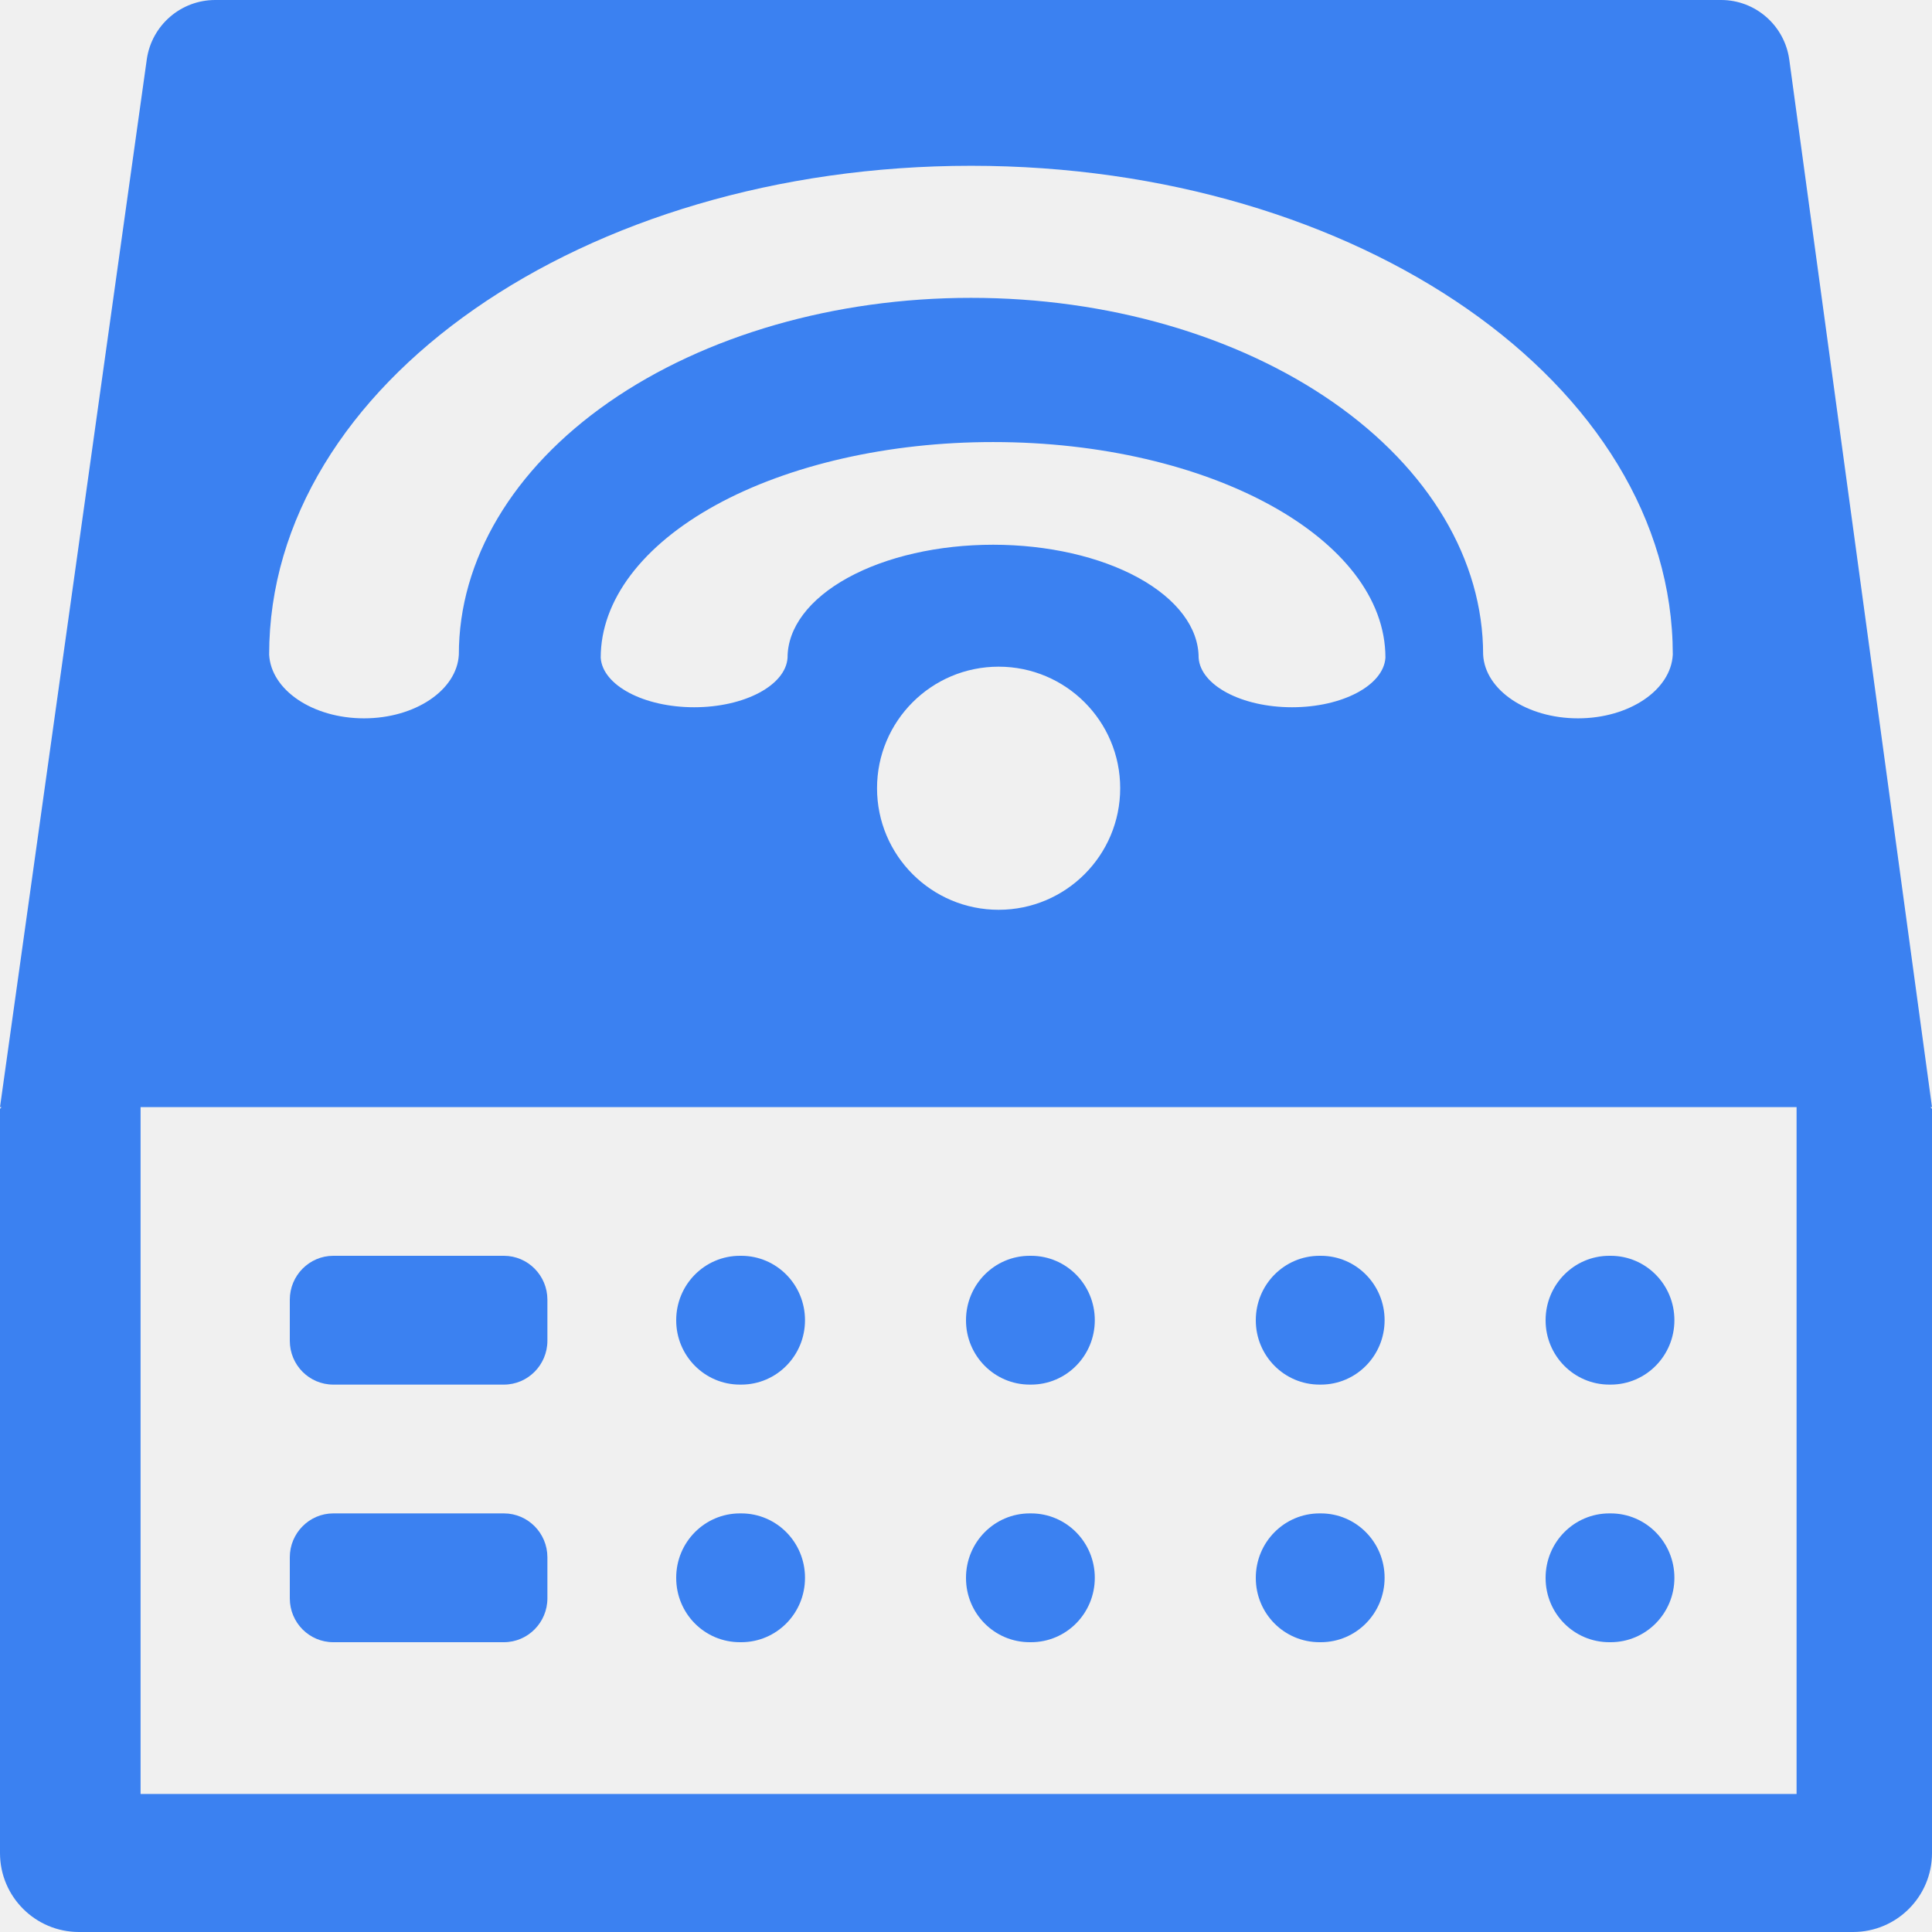
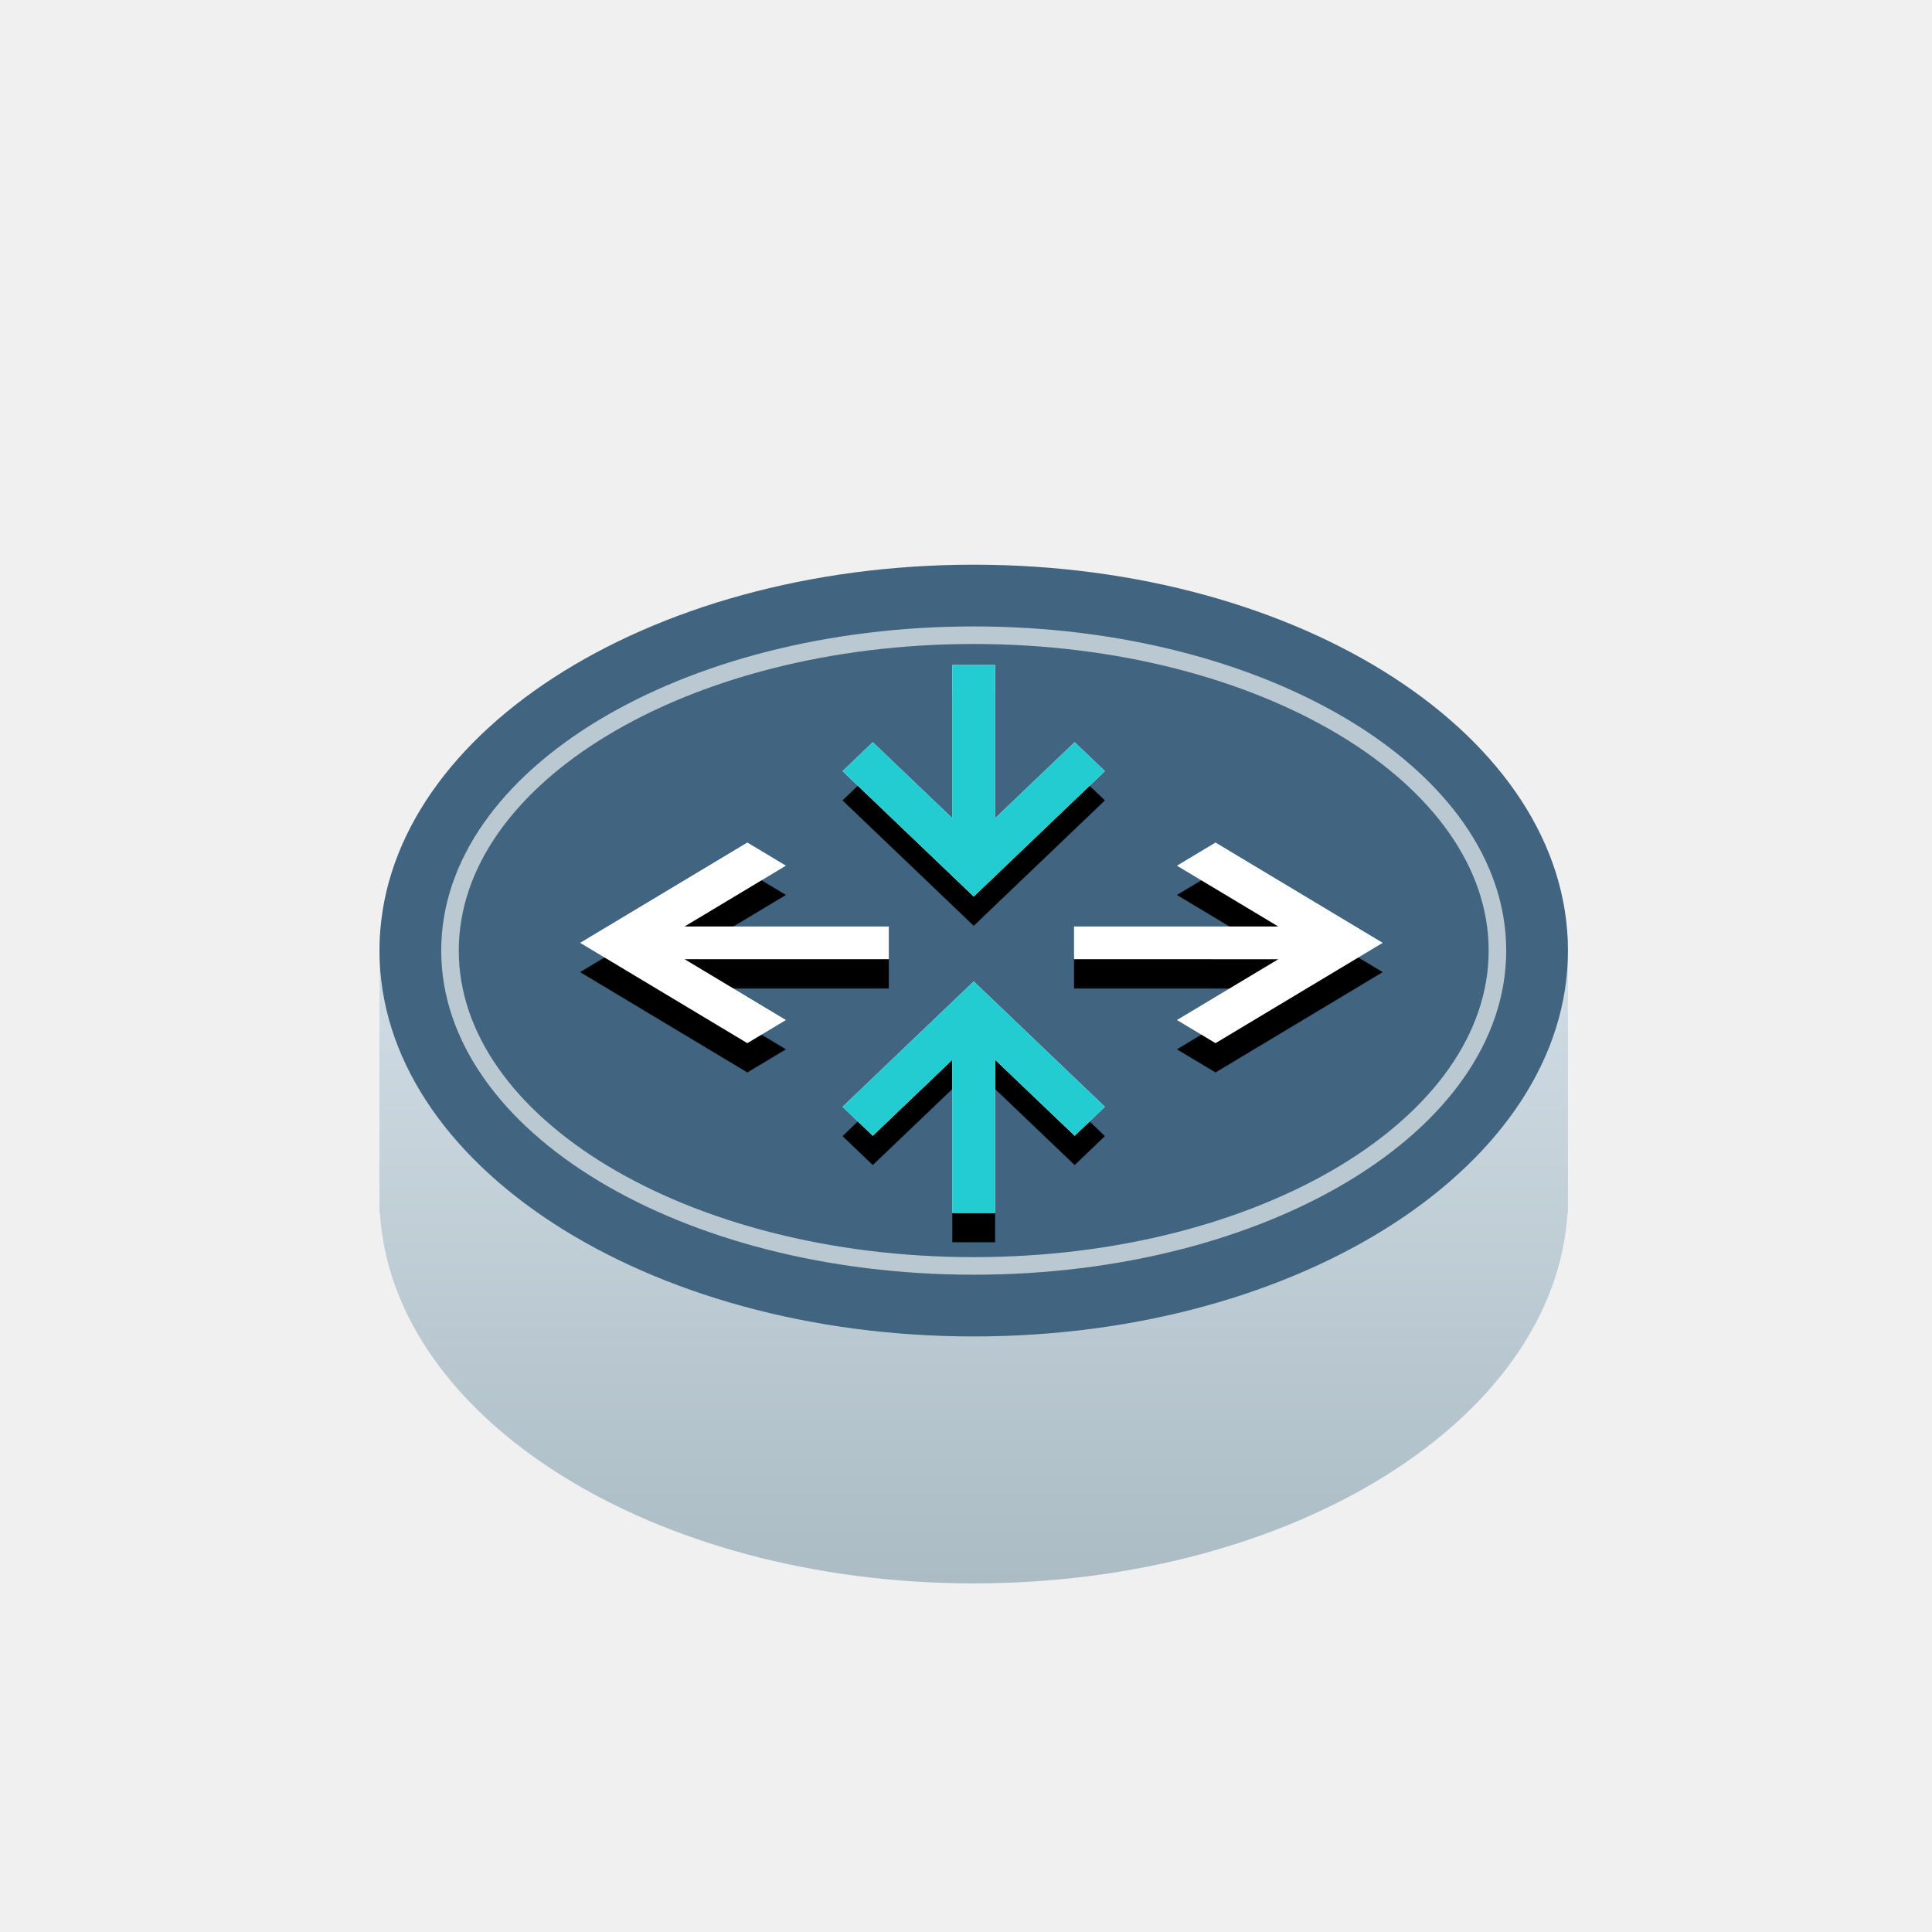
- <svg xmlns="http://www.w3.org/2000/svg" width="42px" height="42px" viewBox="0 0 42 42" version="1.1">
-   <g id="图表" stroke="none" stroke-width="1" fill="none" fill-rule="evenodd">
-     <g id="编组-69" fill="#3B81F1" fill-rule="nonzero">
-       <path d="M37.416,-3.21875859e-12 C38.161,-3.21875859e-12 38.794,0.553 38.897,1.294 L42,24.068 L41.967,24.068 L42,24.105 L42,40.285 C42,41.231 41.231,42 40.284,42 L1.716,42 C0.769,42 -6.73097134e-12,41.231 -6.73097134e-12,40.285 L-6.73097134e-12,24.105 L0.033,24.068 L-6.73097134e-12,24.068 L3.192,1.284 C3.3,0.548 3.933,-3.21875859e-12 4.678,-3.21875859e-12 L37.416,-3.21875859e-12 Z M39.056,24.068 L3.056,24.068 L3.056,39 L39.056,39 L39.056,24.068 Z M21.709,14.493 C20.249,14.493 19.066,15.676 19.066,17.135 C19.066,18.595 20.249,19.778 21.709,19.778 C23.169,19.778 24.352,18.595 24.352,17.135 C24.352,15.676 23.169,14.493 21.709,14.493 Z M21.109,3.604 C12.68,3.604 5.851,8.36 5.851,14.23 C5.891,15.003 6.802,15.616 7.913,15.616 C9.024,15.616 9.935,15.003 9.975,14.23 C9.973,12.173 11.146,10.2 13.234,8.745 C15.323,7.291 18.156,6.474 21.109,6.475 C24.062,6.474 26.895,7.291 28.983,8.746 C31.071,10.2 32.243,12.173 32.242,14.23 C32.282,15.003 33.193,15.616 34.304,15.616 C35.414,15.616 36.326,15.003 36.365,14.23 C36.364,8.36 29.536,3.604 21.109,3.604 Z M21.59,9.61 C19.327,9.609 17.157,10.103 15.557,10.982 C13.958,11.862 13.059,13.055 13.059,14.298 C13.098,14.899 13.996,15.375 15.09,15.375 C16.184,15.375 17.082,14.899 17.121,14.298 C17.12,13.647 17.591,13.022 18.429,12.561 C19.267,12.1 20.404,11.842 21.59,11.842 C22.775,11.842 23.911,12.101 24.749,12.561 C25.587,13.022 26.058,13.647 26.057,14.298 C26.096,14.899 26.994,15.375 28.088,15.375 C29.182,15.375 30.079,14.899 30.118,14.298 C30.118,11.709 26.3,9.61 21.59,9.61 Z" id="形状结合" />
-       <path d="M7.245,30.1 L10.955,30.1 C11.476,30.1 11.9,29.671 11.9,29.146 L11.9,28.254 C11.9,27.729 11.476,27.3 10.955,27.3 L7.245,27.3 C6.724,27.3 6.3,27.729 6.3,28.254 L6.3,29.146 C6.3,29.676 6.724,30.1 7.245,30.1 L7.245,30.1 Z" id="路径" />
-       <path d="M7.245,35.7 L10.955,35.7 C11.476,35.7 11.9,35.271 11.9,34.746 L11.9,33.854 C11.9,33.329 11.476,32.9 10.955,32.9 L7.245,32.9 C6.724,32.9 6.3,33.329 6.3,33.854 L6.3,34.746 C6.3,35.276 6.724,35.7 7.245,35.7 L7.245,35.7 Z" id="路径" />
-       <path d="M16.085,30.1 L16.115,30.1 C16.88,30.1 17.5,29.474 17.5,28.7 C17.5,27.926 16.88,27.3 16.115,27.3 L16.085,27.3 C15.32,27.3 14.7,27.926 14.7,28.7 L14.7,28.704 C14.7,29.474 15.32,30.1 16.085,30.1 L16.085,30.1 Z" id="路径" />
-       <path d="M16.085,35.7 L16.115,35.7 C16.88,35.7 17.5,35.075 17.5,34.302 L17.5,34.298 C17.5,33.525 16.88,32.9 16.115,32.9 L16.085,32.9 C15.32,32.9 14.7,33.525 14.7,34.298 L14.7,34.302 C14.7,35.08 15.32,35.7 16.085,35.7 L16.085,35.7 Z" id="路径" />
-       <path d="M22.385,30.1 L22.415,30.1 C23.18,30.1 23.8,29.474 23.8,28.7 C23.8,27.926 23.18,27.3 22.415,27.3 L22.385,27.3 C21.62,27.3 21,27.926 21,28.7 L21,28.704 C21,29.474 21.62,30.1 22.385,30.1 L22.385,30.1 Z" id="路径" />
-       <path d="M22.385,35.7 L22.415,35.7 C23.18,35.7 23.8,35.074 23.8,34.3 C23.8,33.526 23.18,32.9 22.415,32.9 L22.385,32.9 C21.62,32.9 21,33.526 21,34.3 L21,34.304 C21,35.079 21.62,35.7 22.385,35.7 L22.385,35.7 Z" id="路径" />
-       <path d="M28.685,30.1 L28.715,30.1 C29.48,30.1 30.1,29.474 30.1,28.7 C30.1,27.926 29.48,27.3 28.715,27.3 L28.685,27.3 C27.92,27.3 27.3,27.926 27.3,28.7 L27.3,28.704 C27.3,29.474 27.92,30.1 28.685,30.1 L28.685,30.1 Z" id="路径" />
-       <path d="M28.685,35.7 L28.715,35.7 C29.48,35.7 30.1,35.074 30.1,34.3 C30.1,33.526 29.48,32.9 28.715,32.9 L28.685,32.9 C27.92,32.9 27.3,33.526 27.3,34.3 L27.3,34.304 C27.3,35.079 27.92,35.7 28.685,35.7 L28.685,35.7 Z" id="路径" />
-       <path d="M34.985,30.1 L35.015,30.1 C35.78,30.1 36.4,29.474 36.4,28.7 C36.4,27.926 35.78,27.3 35.015,27.3 L34.985,27.3 C34.22,27.3 33.6,27.926 33.6,28.7 L33.6,28.704 C33.6,29.474 34.22,30.1 34.985,30.1 L34.985,30.1 Z" id="路径" />
-       <path d="M34.985,35.7 L35.015,35.7 C35.78,35.7 36.4,35.074 36.4,34.3 C36.4,33.526 35.78,32.9 35.015,32.9 L34.985,32.9 C34.22,32.9 33.6,33.526 33.6,34.3 L33.6,34.304 C33.6,35.079 34.22,35.7 34.985,35.7 L34.985,35.7 Z" id="路径" />
+ <svg xmlns="http://www.w3.org/2000/svg" xmlns:xlink="http://www.w3.org/1999/xlink" width="66px" height="66px" viewBox="0 0 66 66" version="1.1">
+   <defs>
+     <linearGradient x1="50%" y1="2%" x2="50%" y2="100%" id="linearGradient-1">
+       <stop stop-color="#D9E3EC" offset="0%" />
+       <stop stop-color="#ABBCC4" offset="100%" />
+     </linearGradient>
+     <path d="M24.782,18.52 L23.748,19.509 L21.031,16.913 L21.031,22.145 L19.569,22.145 L19.569,16.913 L16.852,19.509 L15.818,18.52 L20.3,14.236 L24.782,18.52 Z M12.567,9.491 L13.885,10.282 L10.423,12.359 L17.4,12.359 L17.4,13.477 L10.423,13.477 L13.885,15.555 L12.567,16.345 L6.855,12.918 L12.567,9.491 Z M28.561,9.491 L34.273,12.918 L28.561,16.345 L27.242,15.555 L30.704,13.478 L23.727,13.477 L23.727,12.359 L30.704,12.359 L27.242,10.282 L28.561,9.491 Z M24.782,7.052 L20.3,11.336 L15.818,7.052 L16.852,6.064 L19.569,8.66 L19.569,3.427 L21.031,3.427 L21.031,8.66 L23.748,6.064 L24.782,7.052 Z" id="path-2" />
+     <filter x="-1.8%" y="-2.7%" width="103.6%" height="110.7%" filterUnits="objectBoundingBox" id="filter-3">
+       <feOffset dx="0" dy="1" in="SourceAlpha" result="shadowOffsetOuter1" />
+       <feColorMatrix values="0 0 0 0 0   0 0 0 0 0   0 0 0 0 0  0 0 0 1 0" type="matrix" in="shadowOffsetOuter1" />
+     </filter>
+   </defs>
+   <g id="页面-1" stroke="none" stroke-width="1" fill="none" fill-rule="evenodd">
+     <g id="节点" transform="translate(-2929, -250)">
+       <g id="节点A备份" transform="translate(2122, 0)">
+         <g id="1" transform="translate(52, 166)">
+           <g id="路由器" transform="translate(755, 84)">
+             <g id="背景区域" fill="#D8D8D8" opacity="0">
+               <rect id="矩形" x="0" y="0" width="66" height="66" />
+               <rect id="矩形" x="4" y="4" width="58" height="58" />
+             </g>
+             <g id="图形" transform="translate(12.96364, 19.29091)">
+               <path d="M20.3,8.436 C26.18,8.436 31.477,10.06 35.184,12.654 L40.6,12.655 L40.6,22.145 L40.584,22.146 C40.157,29.181 31.239,34.8 20.3,34.8 C9.361,34.8 0.443,29.181 0.016,22.146 L0,22.145 L0,12.655 L5.416,12.654 C9.123,10.06 14.42,8.436 20.3,8.436 Z" id="形状结合" fill="url(#linearGradient-1)" />
+               <ellipse id="椭圆形备份-10" fill="#416480" cx="20.3" cy="13.182" rx="20.3" ry="13.182" />
+               <ellipse id="椭圆形备份-13" stroke="#BAC9D1" stroke-width="0.6" fill="#416480" cx="20.3" cy="13.182" rx="17.891" ry="10.773" />
+               <g id="形状结合备份-3">
+                 <use fill="black" fill-opacity="1" filter="url(#filter-3)" xlink:href="#path-2" />
+                 <use fill="#FFFFFF" fill-rule="evenodd" xlink:href="#path-2" />
+               </g>
+               <polygon id="路径" fill="#23CCD1" transform="translate(20.3, 18.19091) rotate(90) translate(-20.3, -18.19091) " points="20.63 13.709 21.618 14.743 19.022 17.46 24.255 17.46 24.255 18.922 19.022 18.922 21.618 21.638 20.63 22.673 16.345 18.191" />
+               <polygon id="路径" fill="#23CCD1" transform="translate(20.3, 7.381818) rotate(90) translate(-20.3, -7.381818) " points="19.97 2.9 24.255 7.382 19.97 11.864 18.982 10.829 21.578 8.113 16.345 8.113 16.345 6.65 21.578 6.65 18.982 3.934" />
+             </g>
+           </g>
+         </g>
+       </g>
    </g>
  </g>
</svg>
